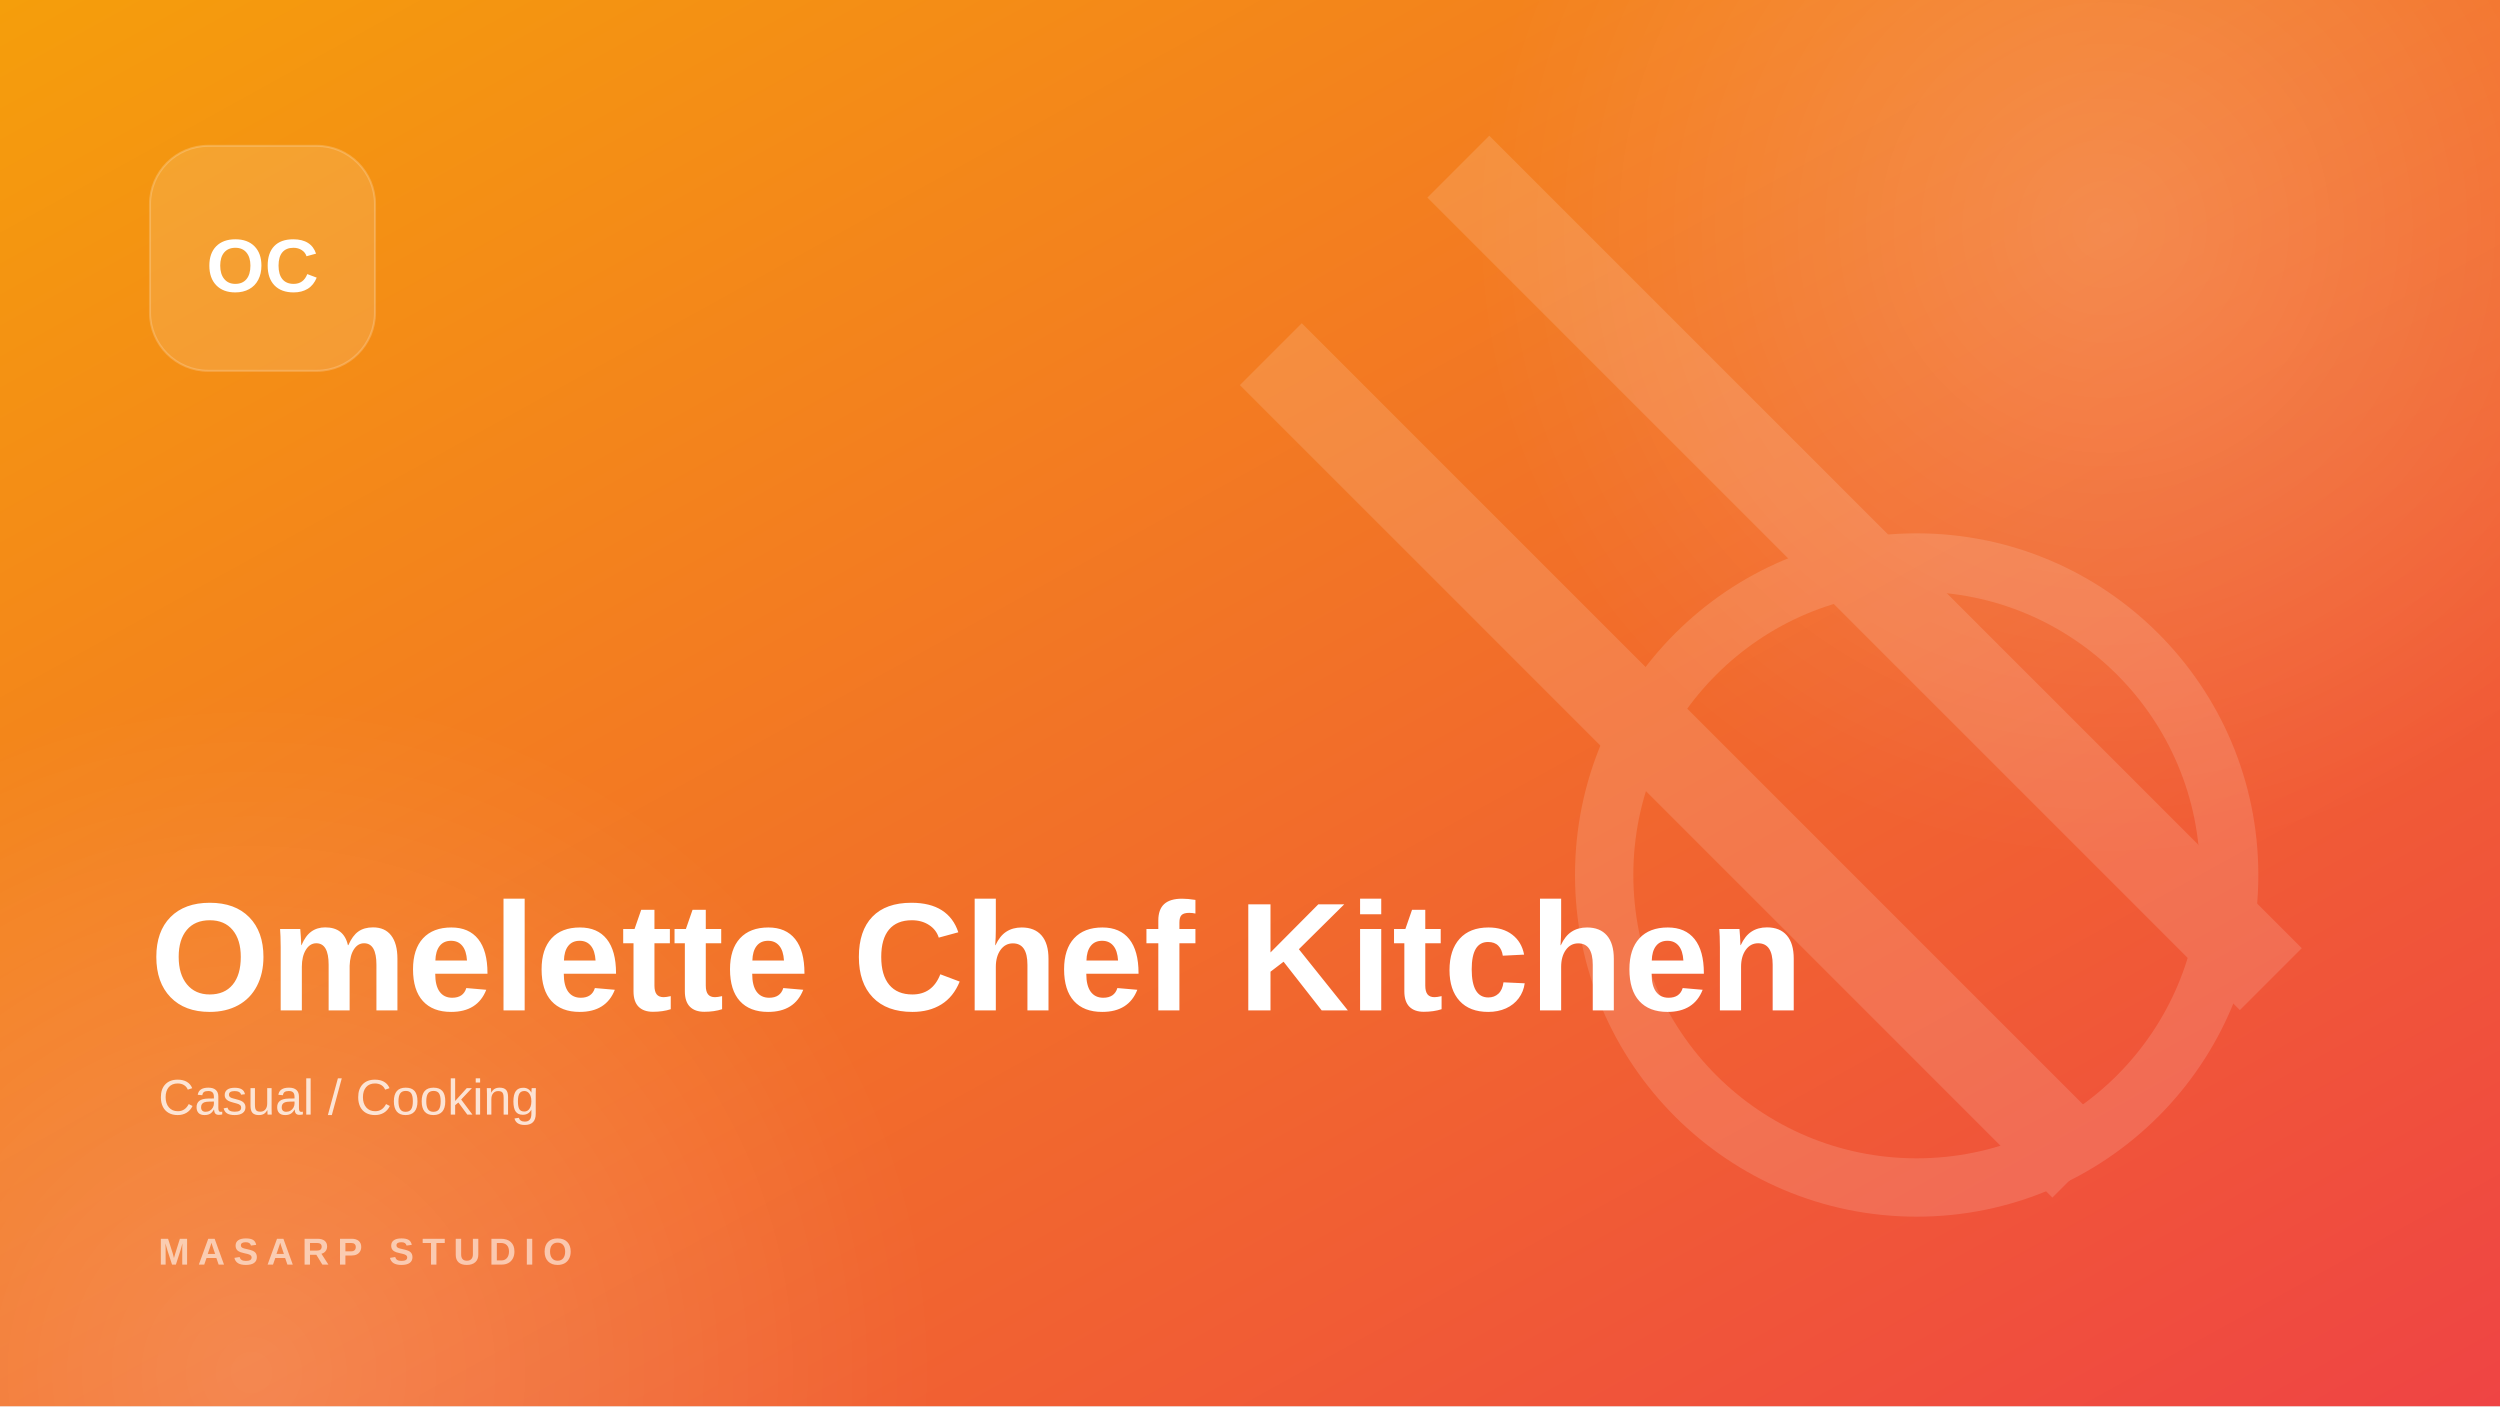
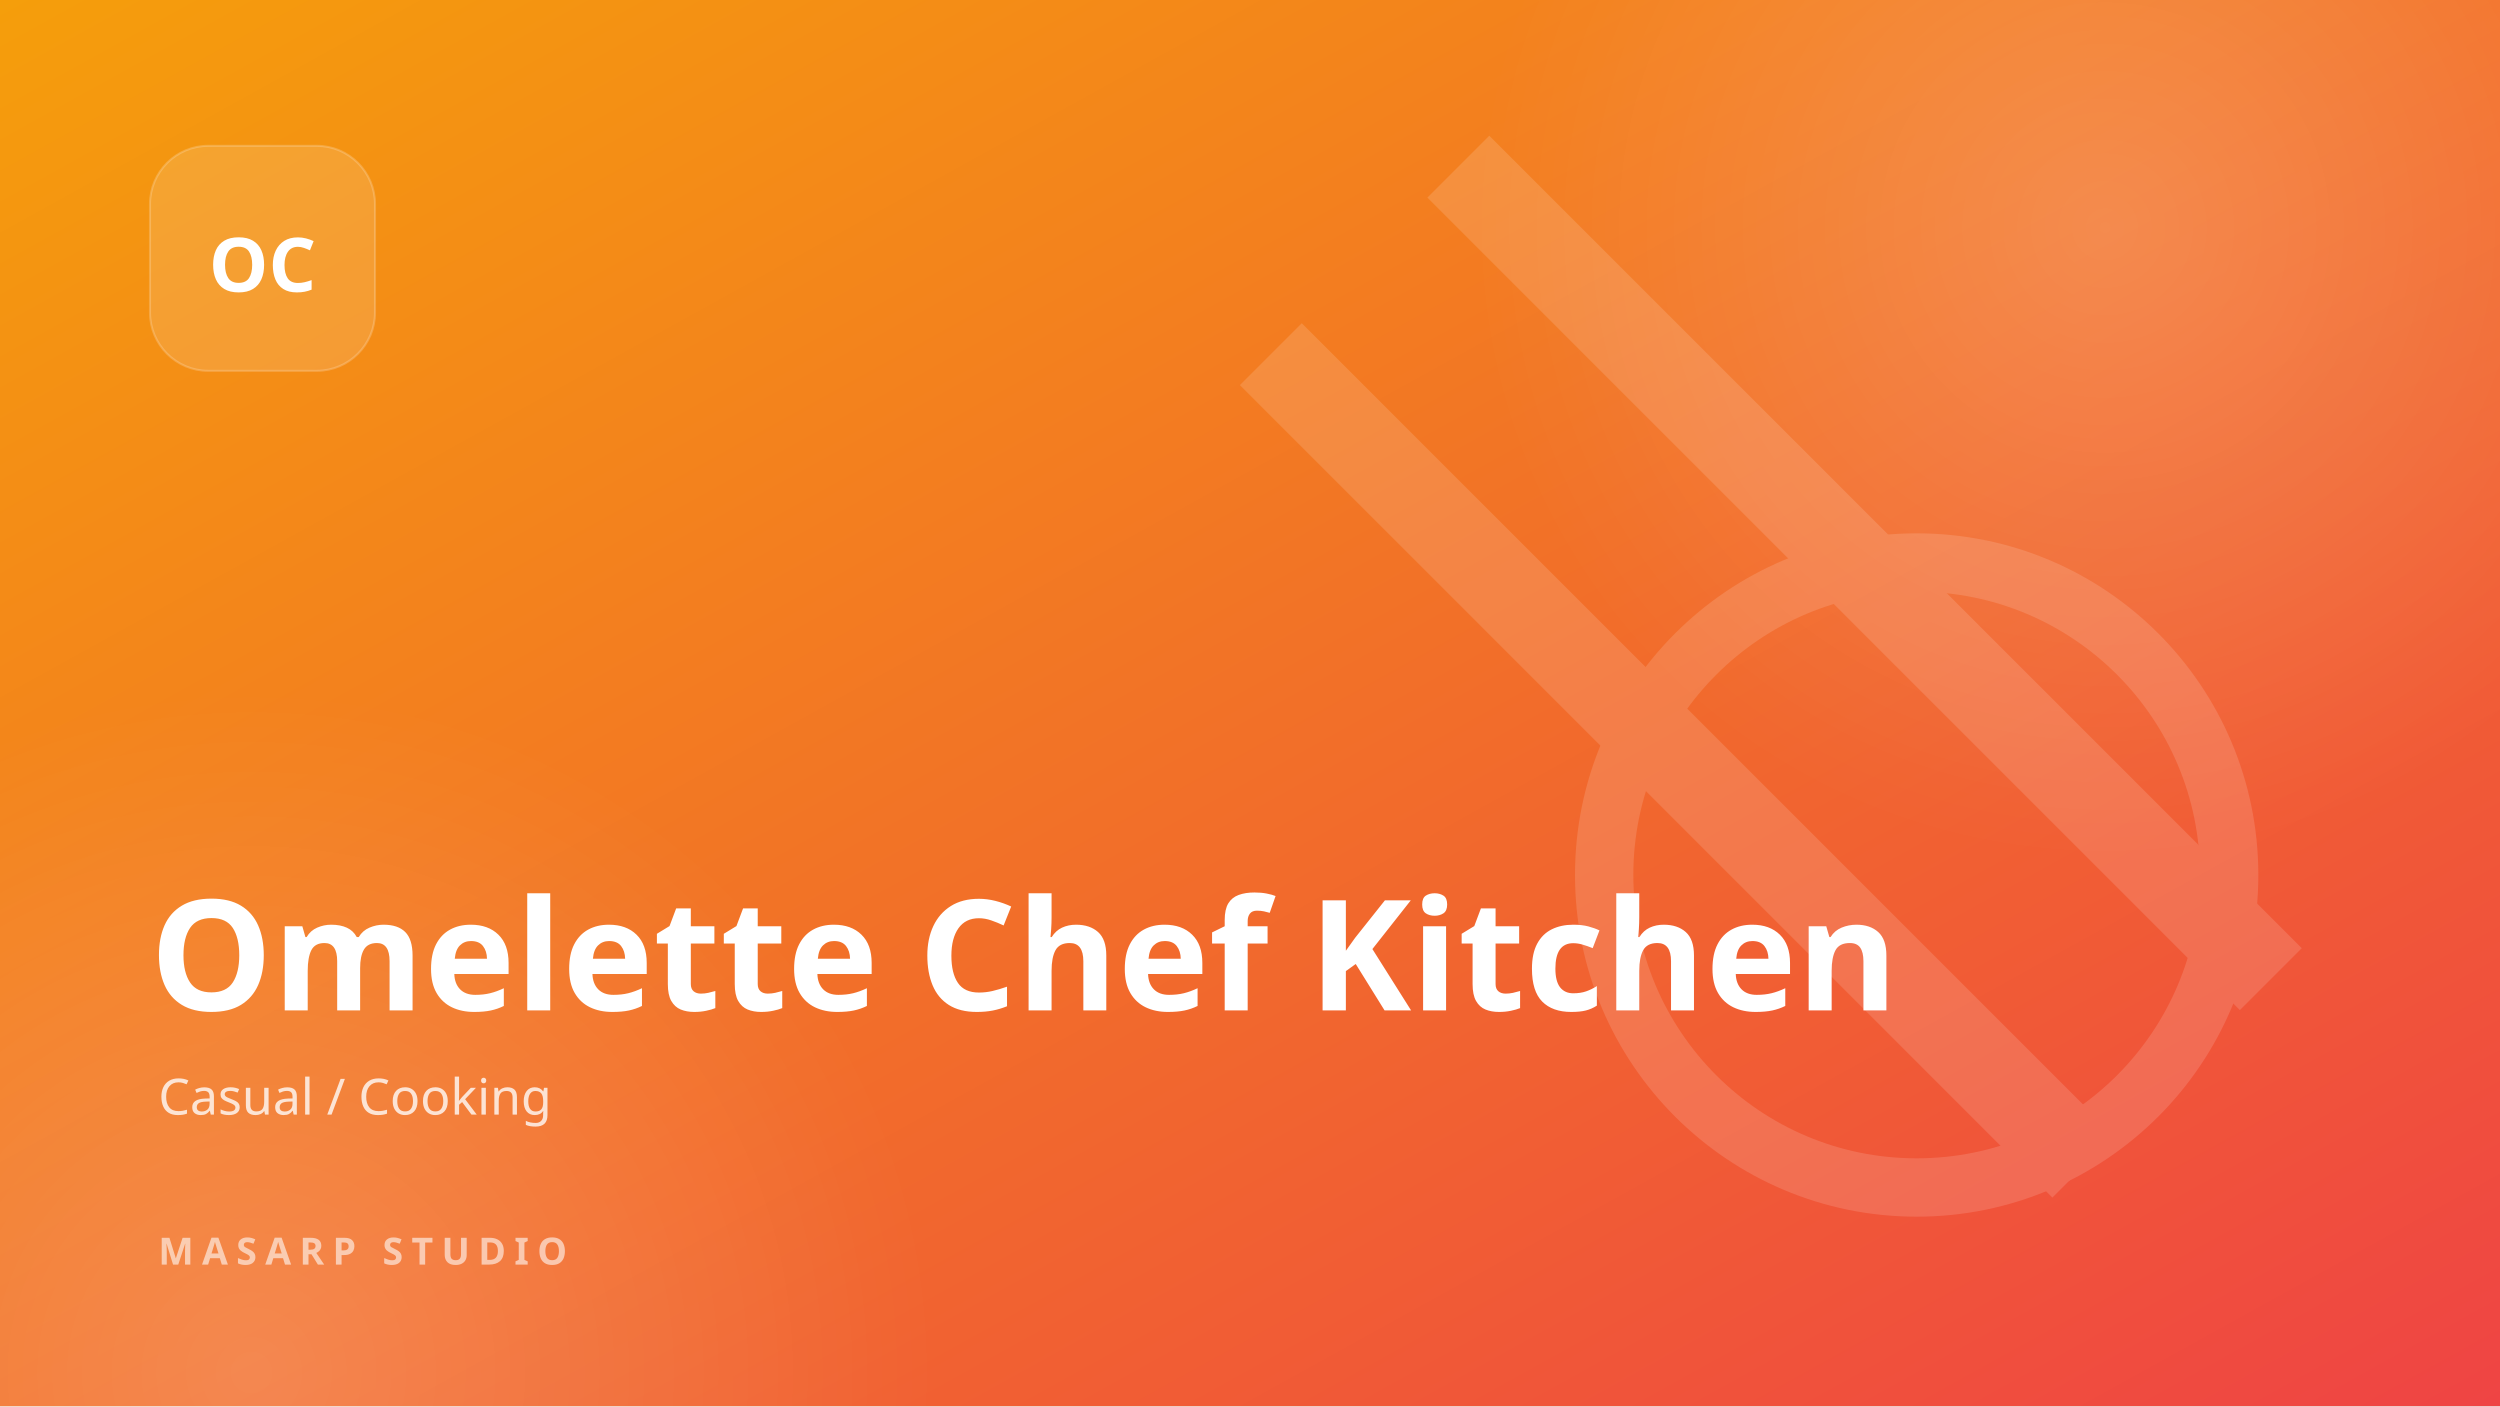
<svg xmlns="http://www.w3.org/2000/svg" viewBox="0 0 1200 675" role="img" aria-label="Omelette Chef Kitchen cover fallback">
  <defs>
    <linearGradient id="g" x1="0" y1="0" x2="1" y2="1">
      <stop stop-color="#f59e0b" />
      <stop offset="1" stop-color="#ef4444" />
    </linearGradient>
    <radialGradient id="r">
      <stop stop-color="#fff" stop-opacity=".18" />
      <stop offset="1" stop-color="#fff" stop-opacity="0" />
    </radialGradient>
  </defs>
  <rect width="1200" height="675" fill="url(#g)" />
  <circle cx="1010" cy="110" r="300" fill="url(#r)" />
  <circle cx="120" cy="660" r="330" fill="url(#r)" />
  <g opacity=".14" stroke="#fff" fill="none">
    <path d="M700 80l390 390M610 170l390 390" stroke-width="42" />
    <circle cx="920" cy="420" r="150" stroke-width="28" />
  </g>
  <rect x="72" y="70" width="108" height="108" rx="28" fill="#fff" fill-opacity=".13" stroke="#fff" stroke-opacity=".2" />
-   <text x="126" y="140" text-anchor="middle" font-family="Arial,sans-serif" font-size="36" font-weight="900" fill="#fff">OC</text>
-   <text x="72" y="485" font-family="Arial,sans-serif" font-size="74" font-weight="900" fill="#fff">Omelette Chef Kitchen</text>
-   <text x="76" y="535" font-family="Arial,sans-serif" font-size="24" fill="#fff" fill-opacity=".78">Casual / Cooking</text>
-   <text x="76" y="607" font-family="Arial,sans-serif" font-size="18" font-weight="700" letter-spacing="4" fill="#fff" fill-opacity=".58">MASARP STUDIO</text>
+   <text x="126" y="140" text-anchor="middle" font-family="sans-serif" font-size="36" font-weight="900" fill="#fff">OC</text>
+   <text x="72" y="485" font-family="sans-serif" font-size="74" font-weight="900" fill="#fff">Omelette Chef Kitchen</text>
+   <text x="76" y="535" font-family="sans-serif" font-size="24" fill="#fff" fill-opacity=".78">Casual / Cooking</text>
+   <text x="76" y="607" font-family="sans-serif" font-size="18" font-weight="700" letter-spacing="4" fill="#fff" fill-opacity=".58">MASARP STUDIO</text>
</svg>
